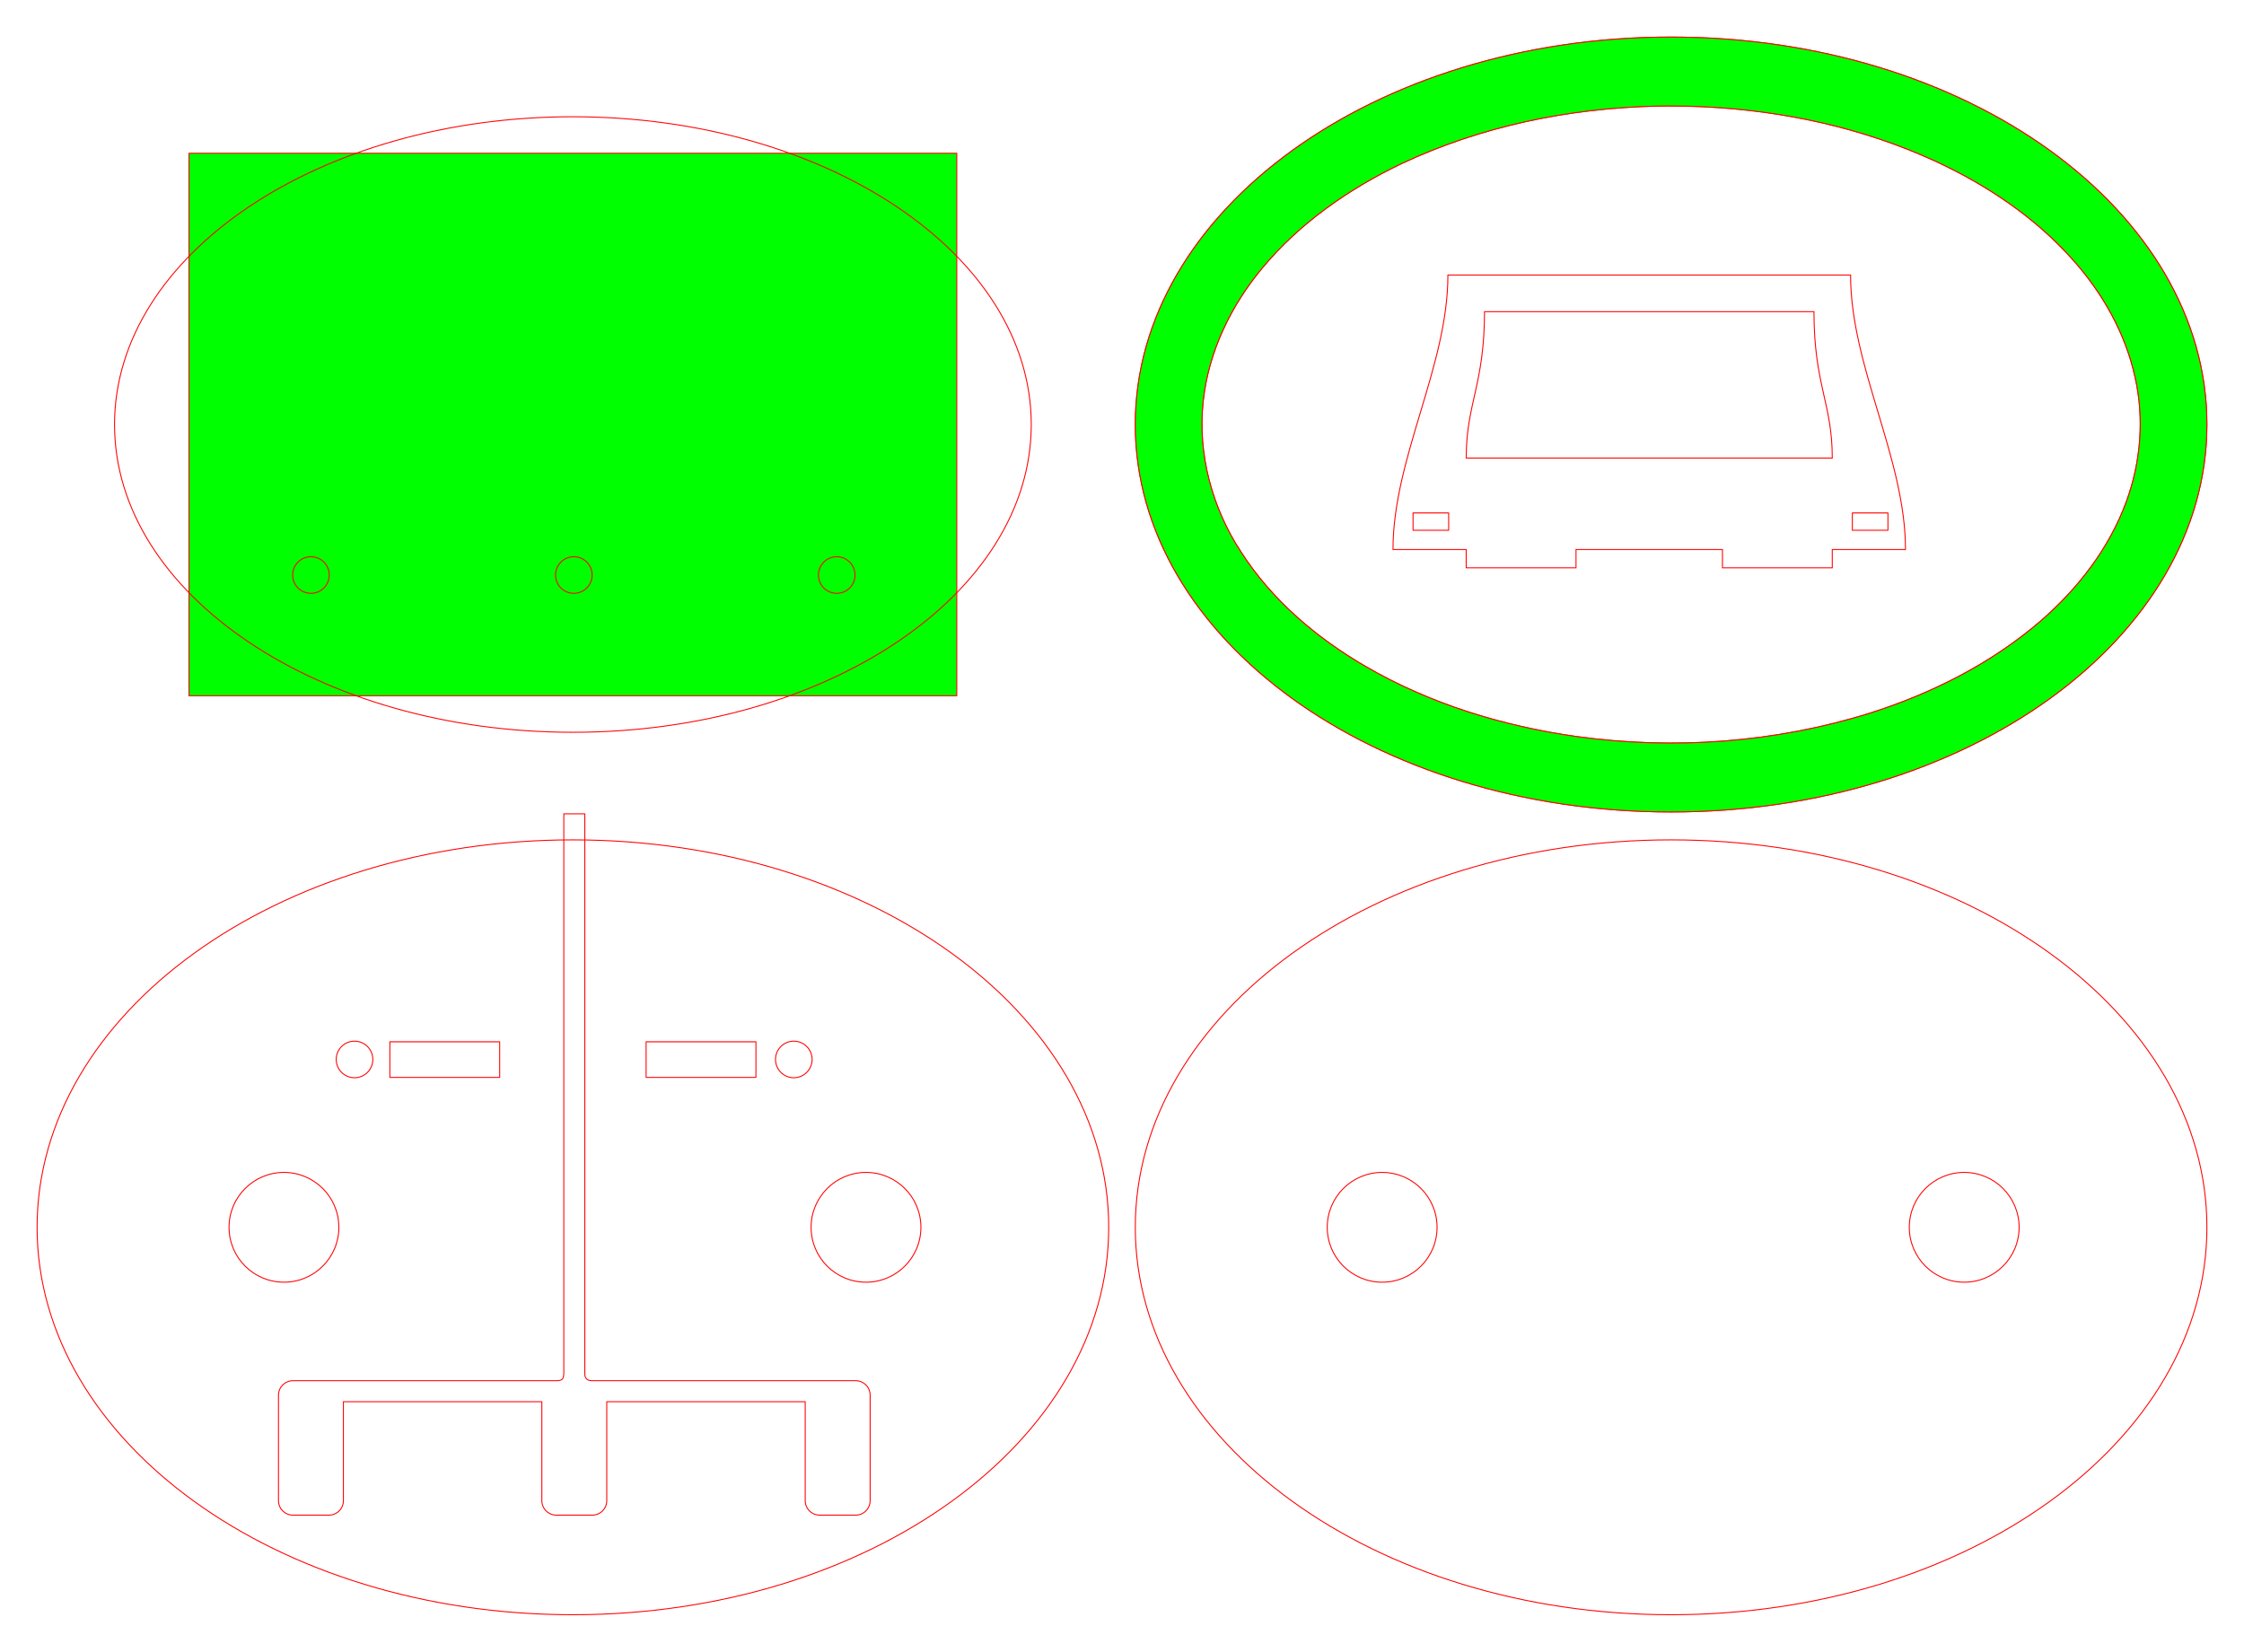
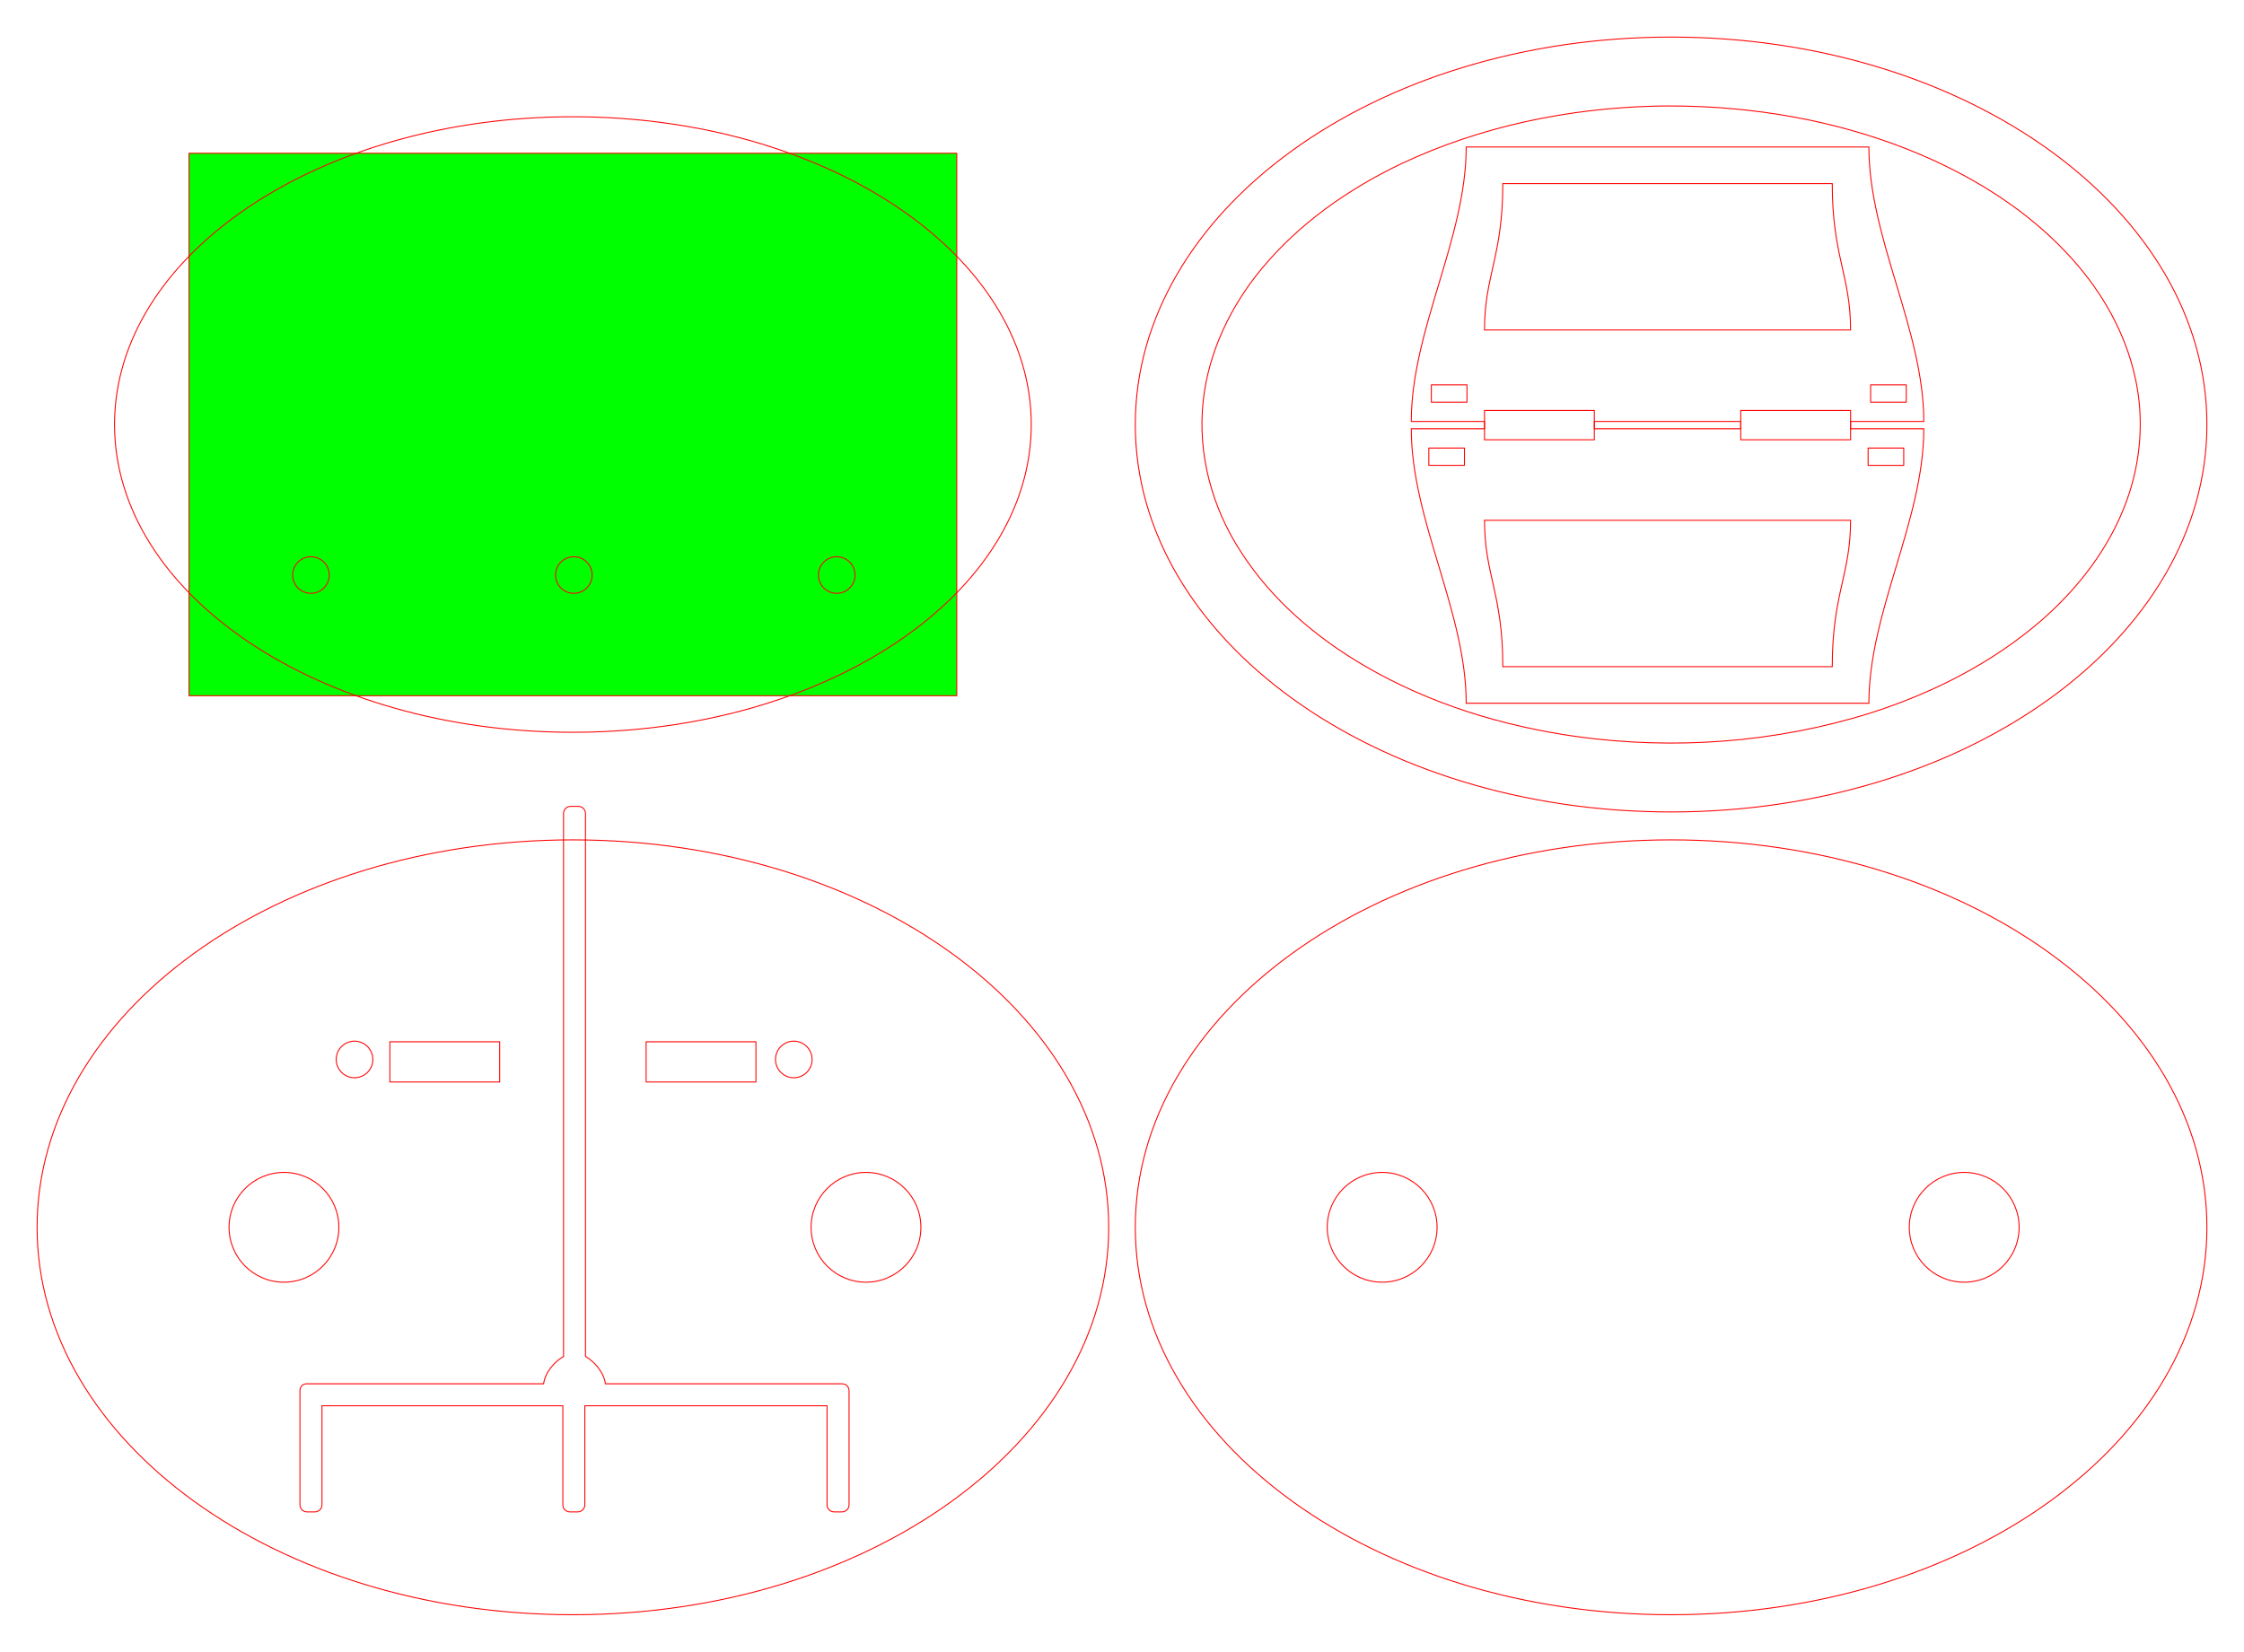
<svg xmlns="http://www.w3.org/2000/svg" width="613mm" height="451.364mm" viewBox="0 0 613 451.364" version="1.1" id="svg2256">
  <defs id="defs2253" />
  <g id="layer1" transform="translate(-259.8933,-37.89706)">
    <ellipse style="fill:none;fill-rule:evenodd;stroke:#ff0000;stroke-width:0.265;stroke-linecap:round;stroke-linejoin:round" id="ellipse518" cx="416.393" cy="373.261" rx="146.368" ry="105.868" />
-     <rect style="fill:none;fill-rule:evenodd;stroke:#ff0000;stroke-width:0.265;stroke-linecap:round;stroke-linejoin:round" id="rect544" width="30" height="9.735" x="366.393" y="322.565" />
-     <rect style="fill:none;fill-rule:evenodd;stroke:#ff0000;stroke-width:0.265;stroke-linecap:round;stroke-linejoin:round" id="rect626" width="30" height="9.735" x="436.393" y="322.565" />
+     <rect style="fill:none;fill-rule:evenodd;stroke:#ff0000;stroke-width:0.265;stroke-linecap:round;stroke-linejoin:round" id="rect544" width="30" height="11" x="366.393" y="322.565" />
+     <rect style="fill:none;fill-rule:evenodd;stroke:#ff0000;stroke-width:0.265;stroke-linecap:round;stroke-linejoin:round" id="rect626" width="30" height="11" x="436.393" y="322.565" />
    <circle style="fill:none;stroke:#ff0000;stroke-width:0.265" id="circle635" cx="476.738" cy="327.393" r="5" />
    <g id="g654" transform="translate(5.2e-6,241.2831)">
      <ellipse style="fill:none;stroke:#ff0000;stroke-width:0.265" id="ellipse1174" cx="496.461" cy="131.978" rx="15" ry="15" />
      <ellipse style="fill:none;stroke:#ff0000;stroke-width:0.265" id="ellipse648" cx="337.461" cy="131.978" rx="15" ry="15" />
    </g>
-     <path id="rect2460" style="fill:none;fill-rule:evenodd;stroke:#ff0000;stroke-width:1;stroke-linecap:round;stroke-linejoin:round" d="m 582.117,840.498 v 577.323 c -0.135,6.449 -1.411,8.038 -7.693,8.116 H 339.57 319.986 302.506 c -8.301,0 -14.984,6.681 -14.984,14.982 v 108.877 c 0,8.301 6.683,14.982 14.984,14.982 h 37.064 c 8.301,0 14.982,-6.681 14.982,-14.982 v -102.182 h 204.887 v 102.182 c 0,8.301 6.683,14.982 14.984,14.982 h 37.064 c 8.301,0 14.984,-6.681 14.984,-14.982 v -102.182 h 204.887 v 102.182 c -10e-6,8.301 6.682,14.982 14.982,14.982 h 37.064 c 8.301,0 14.984,-6.681 14.984,-14.982 v -108.877 c 0,-8.301 -6.683,-14.982 -14.984,-14.982 H 858.434 846.342 611.488 c -5.211,0.081 -7.888,-2.296 -7.693,-7.804 V 840.498 Z" transform="matrix(0.2645833,0,0,0.2645833,259.8933,37.89706)" />
    <rect style="fill:#00ff00;fill-rule:evenodd;stroke:#ff0000;stroke-width:0.265;stroke-linecap:round;stroke-linejoin:round" id="rect37" width="209.735" height="148.235" x="-521.261" y="-228.015" transform="scale(-1)" />
    <circle style="fill:none;stroke:#ff0000;stroke-width:0.265" id="path1808" cx="344.834" cy="195.026" r="5" />
    <circle style="fill:none;stroke:#ff0000;stroke-width:0.265" id="path1808-4" cx="416.65" cy="195.026" r="5" />
    <circle style="fill:none;stroke:#ff0000;stroke-width:0.265" id="path1808-45" cx="488.466" cy="195.026" r="5" />
    <ellipse style="fill:none;fill-rule:evenodd;stroke:#ff0000;stroke-width:0.265;stroke-linecap:round;stroke-linejoin:round" id="path141" cx="416.393" cy="153.897" rx="125.212" ry="84.098" />
-     <path id="path310" style="fill:#00ff00;fill-rule:evenodd;stroke:#ff0000;stroke-width:0.265;stroke-linecap:round;stroke-linejoin:round" d="M 716.393,48.029 A 146.368,105.868 0 0 0 570.026,153.897 146.368,105.868 0 0 0 716.393,259.765 146.368,105.868 0 0 0 862.761,153.897 146.368,105.868 0 0 0 716.393,48.029 Z m -0.924,18.82 c 3.264,-0.011 6.527,0.071 9.787,0.215 21.754,1.044 43.459,5.734 63.29,14.852 14.092,6.52 27.314,15.353 37.657,27.028 8.106,9.075 14.293,20.035 16.928,31.97 2.557,11.237 1.611,23.167 -2.34,33.967 -4.645,12.745 -13.177,23.789 -23.351,32.636 -13.546,11.691 -29.83,19.897 -46.823,25.285 -25.805,8.048 -53.408,10.063 -80.159,6.345 -20.101,-2.85 -39.916,-8.897 -57.521,-19.137 -13.391,-7.777 -25.575,-18.113 -33.997,-31.22 -7.948,-12.093 -11.969,-26.907 -10.362,-41.355 1.451,-13.4 7.547,-26.017 16.127,-36.303 10.239,-12.29 23.63,-21.639 37.995,-28.502 21.673,-10.216 45.614,-15.157 69.505,-15.738 1.087,-0.026 2.175,-0.04 3.263,-0.043 z" />
    <g id="g2600" transform="translate(7.214655)">
      <ellipse style="fill:none;fill-rule:evenodd;stroke:#ff0000;stroke-width:0.265;stroke-linecap:round;stroke-linejoin:round" id="ellipse2317" cx="709.179" cy="373.261" rx="146.368" ry="105.868" />
      <g id="g2331" transform="translate(292.7853,241.2831)">
        <ellipse style="fill:none;stroke:#ff0000;stroke-width:0.265" id="ellipse2327" cx="496.461" cy="131.978" rx="15" ry="15" />
        <ellipse style="fill:none;stroke:#ff0000;stroke-width:0.265" id="ellipse2329" cx="337.461" cy="131.978" rx="15" ry="15" />
      </g>
    </g>
-     <path id="path2602" style="fill:#00ff00;fill-rule:evenodd;stroke:#ff0000;stroke-width:0.265;stroke-linecap:round;stroke-linejoin:round" d="M 716.393,48.029 A 146.368,105.868 0 0 0 570.026,153.897 146.368,105.868 0 0 0 716.393,259.765 146.368,105.868 0 0 0 862.761,153.897 146.368,105.868 0 0 0 716.393,48.029 Z m -0.924,18.82 c 3.264,-0.011 6.527,0.071 9.787,0.215 21.754,1.044 43.459,5.734 63.29,14.852 14.092,6.52 27.314,15.353 37.657,27.028 8.106,9.075 14.293,20.035 16.928,31.97 2.557,11.237 1.611,23.167 -2.34,33.967 -4.645,12.745 -13.177,23.789 -23.351,32.636 -13.546,11.691 -29.83,19.897 -46.823,25.285 -25.805,8.048 -53.408,10.063 -80.159,6.345 -20.101,-2.85 -39.916,-8.897 -57.521,-19.137 -13.391,-7.777 -25.575,-18.113 -33.997,-31.22 -7.948,-12.093 -11.969,-26.907 -10.362,-41.355 1.451,-13.4 7.547,-26.017 16.127,-36.303 10.239,-12.29 23.63,-21.639 37.995,-28.502 21.673,-10.216 45.614,-15.157 69.505,-15.738 1.087,-0.026 2.175,-0.04 3.263,-0.043 z" />
-     <g id="g3636" transform="translate(294.0267,-129.5039)">
+     <path id="path2602" style="fill:none;fill-rule:evenodd;stroke:#ff0000;stroke-width:0.265;stroke-linecap:round;stroke-linejoin:round" d="M 716.393,48.029 A 146.368,105.868 0 0 0 570.026,153.897 146.368,105.868 0 0 0 716.393,259.765 146.368,105.868 0 0 0 862.761,153.897 146.368,105.868 0 0 0 716.393,48.029 Z m -0.924,18.82 c 3.264,-0.011 6.527,0.071 9.787,0.215 21.754,1.044 43.459,5.734 63.29,14.852 14.092,6.52 27.314,15.353 37.657,27.028 8.106,9.075 14.293,20.035 16.928,31.97 2.557,11.237 1.611,23.167 -2.34,33.967 -4.645,12.745 -13.177,23.789 -23.351,32.636 -13.546,11.691 -29.83,19.897 -46.823,25.285 -25.805,8.048 -53.408,10.063 -80.159,6.345 -20.101,-2.85 -39.916,-8.897 -57.521,-19.137 -13.391,-7.777 -25.575,-18.113 -33.997,-31.22 -7.948,-12.093 -11.969,-26.907 -10.362,-41.355 1.451,-13.4 7.547,-26.017 16.127,-36.303 10.239,-12.29 23.63,-21.639 37.995,-28.502 21.673,-10.216 45.614,-15.157 69.505,-15.738 1.087,-0.026 2.175,-0.04 3.263,-0.043 z" />
+     <g id="g3636" transform="translate(299.0267,-164.5039)">
      <path id="path946" style="fill:none;stroke:#ff0000;stroke-width:0.265px;stroke-linecap:butt;stroke-linejoin:miter;stroke-opacity:1" d="m 361.393,242.565 c 0,25 -15,50 -15,75 h 20 v 5 h 30 v -5 h 40 v 5 h 30 v -5 h 20 c 0,-25 -15,-50 -15,-75 z m 10,10 h 90 c 0,20 5,25 5,40 H 366.393 c 0,-15 5,-20 5,-40 z" />
      <rect style="fill:none;fill-rule:evenodd;stroke:#ff0000;stroke-width:0.265;stroke-linecap:round;stroke-linejoin:round" id="rect3410" width="9.735" height="4.736" x="351.87" y="307.565" />
      <rect style="fill:none;fill-rule:evenodd;stroke:#ff0000;stroke-width:0.265;stroke-linecap:round;stroke-linejoin:round" id="rect3412" width="9.735" height="4.736" x="471.87" y="307.565" />
    </g>
    <circle style="fill:none;stroke:#ff0000;stroke-width:0.265" id="circle3631" cx="356.738" cy="327.393" r="5" />
+     <path id="rect869" style="opacity:1;vector-effect:none;fill:none;fill-opacity:1;fill-rule:evenodd;stroke:#ff0000;stroke-width:1;stroke-linecap:butt;stroke-linejoin:miter;stroke-miterlimit:4;stroke-dasharray:none;stroke-dashoffset:0;stroke-opacity:1" d="m 589.158,832.787 c -4.063,0 -7.334,3.271 -7.334,7.334 v 560.76 c -8.701,5.084 -18.767,15.656 -20.576,28.25 h -236.099 -8.166 -0.566 c -3.721,0 -6.717,2.996 -6.717,6.717 v 0.566 8.678 109.039 c 0,4.035 3.248,7.283 7.283,7.283 h 8.166 c 4.035,0 7.283,-3.248 7.283,-7.283 v -102.322 h 248.697 v 102.322 c 0,4.035 3.25,7.283 7.285,7.283 h 8.107 c 4.035,0 7.285,-3.248 7.285,-7.283 v -102.322 h 250.088 v 102.322 c 0,4.035 3.25,7.283 7.285,7.283 h 8.164 c 4.035,0 7.283,-3.248 7.283,-7.283 v -109.039 -8.678 -0.566 c 0,-0.064 -0.035,-0.116 -0.037,-0.18 -4.6e-4,-0 -0.001,-0.01 -0.002,-0.014 -0.048,-0.467 -0.14,-0.92 -0.271,-1.355 -0.589,-2.437 -2.425,-4.273 -4.863,-4.859 -0.432,-0.13 -0.881,-0.222 -1.344,-0.27 -0.07,-0 -0.127,-0.039 -0.197,-0.039 h -0.568 -8.164 -236.101 c -1.81,-12.594 -11.875,-23.166 -20.576,-28.25 V 840.121 c 0,-4.063 -3.271,-7.334 -7.334,-7.334 z" transform="matrix(0.2645833,0,0,0.2645833,259.8933,37.89706)" />
+     <g id="g998" transform="rotate(180,565.9067,236.3128)">
+       <path id="path992" style="fill:none;stroke:#ff0000;stroke-width:0.265px;stroke-linecap:butt;stroke-linejoin:miter;stroke-opacity:1" d="m 361.393,242.565 c 0,25 -15,50 -15,75 h 20 v 5 h 30 v -5 h 40 v 5 h 30 v -5 h 20 c 0,-25 -15,-50 -15,-75 z m 10,10 h 90 c 0,20 5,25 5,40 H 366.393 c 0,-15 5,-20 5,-40 z" />
+       <rect style="fill:none;fill-rule:evenodd;stroke:#ff0000;stroke-width:0.265;stroke-linecap:round;stroke-linejoin:round" id="rect994" width="9.735" height="4.736" x="351.87" y="307.565" />
+       <rect style="fill:none;fill-rule:evenodd;stroke:#ff0000;stroke-width:0.265;stroke-linecap:round;stroke-linejoin:round" id="rect996" width="9.735" height="4.736" x="471.87" y="307.565" />
+     </g>
  </g>
</svg>
